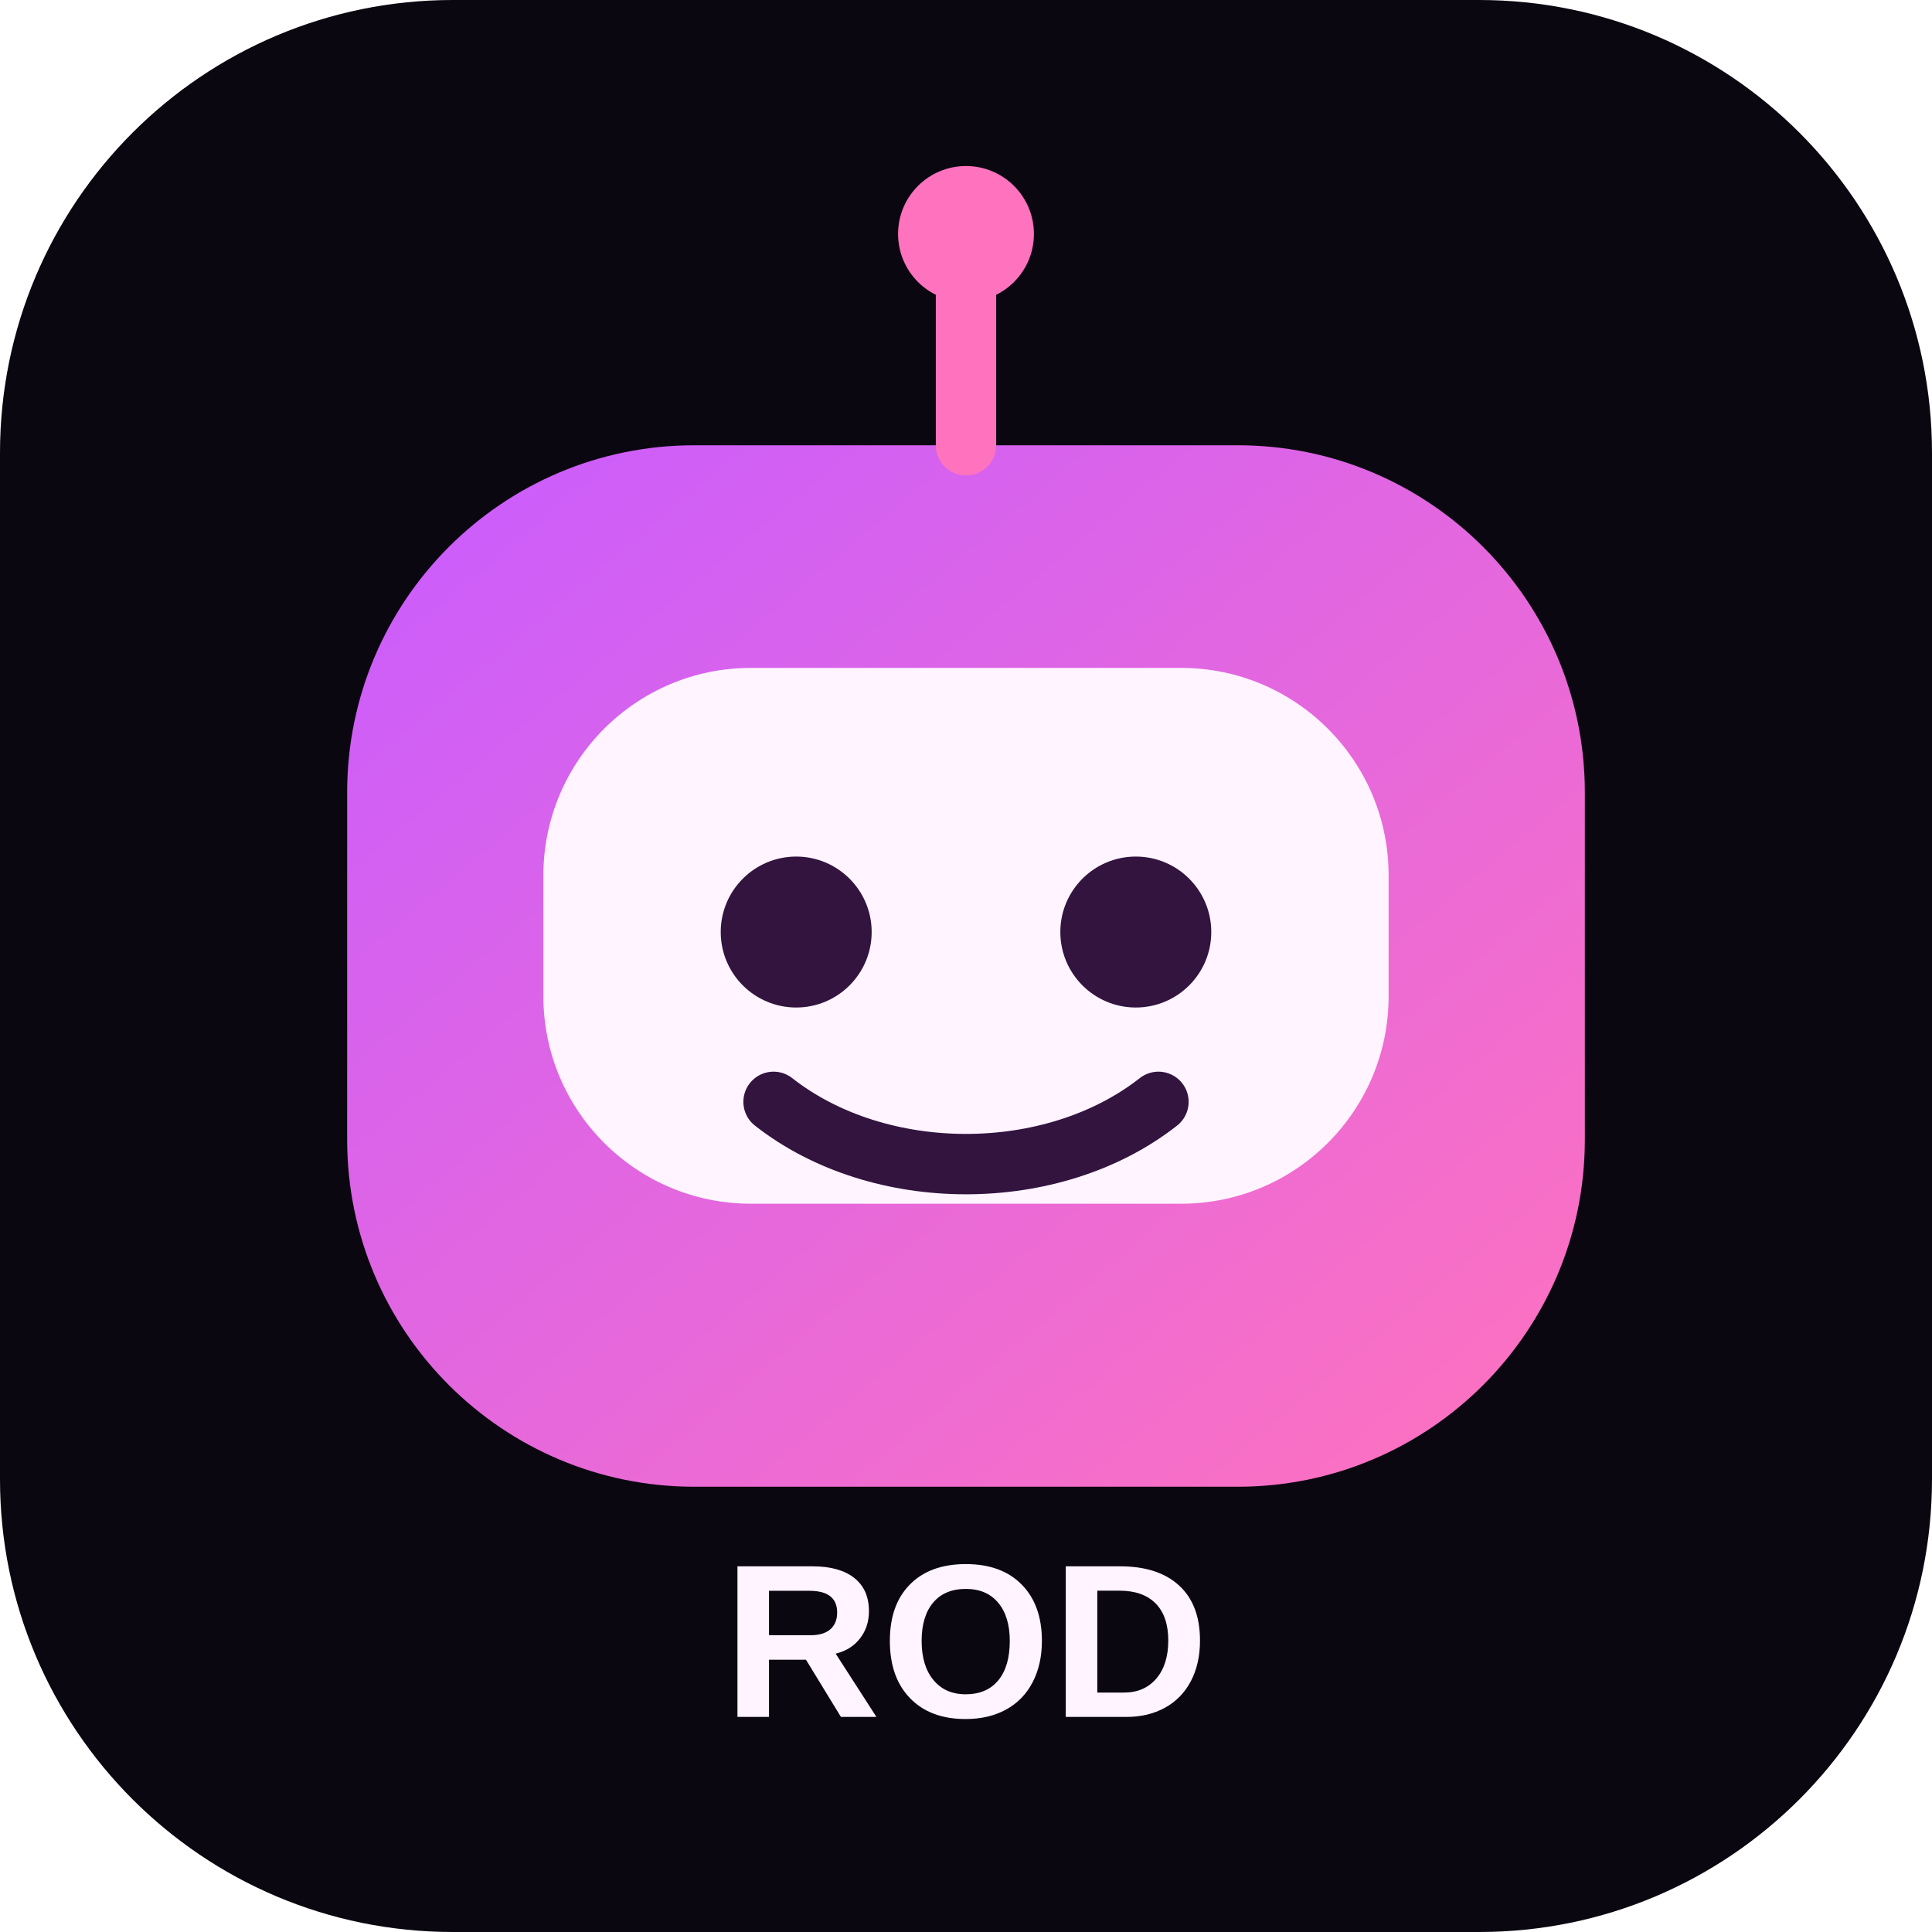
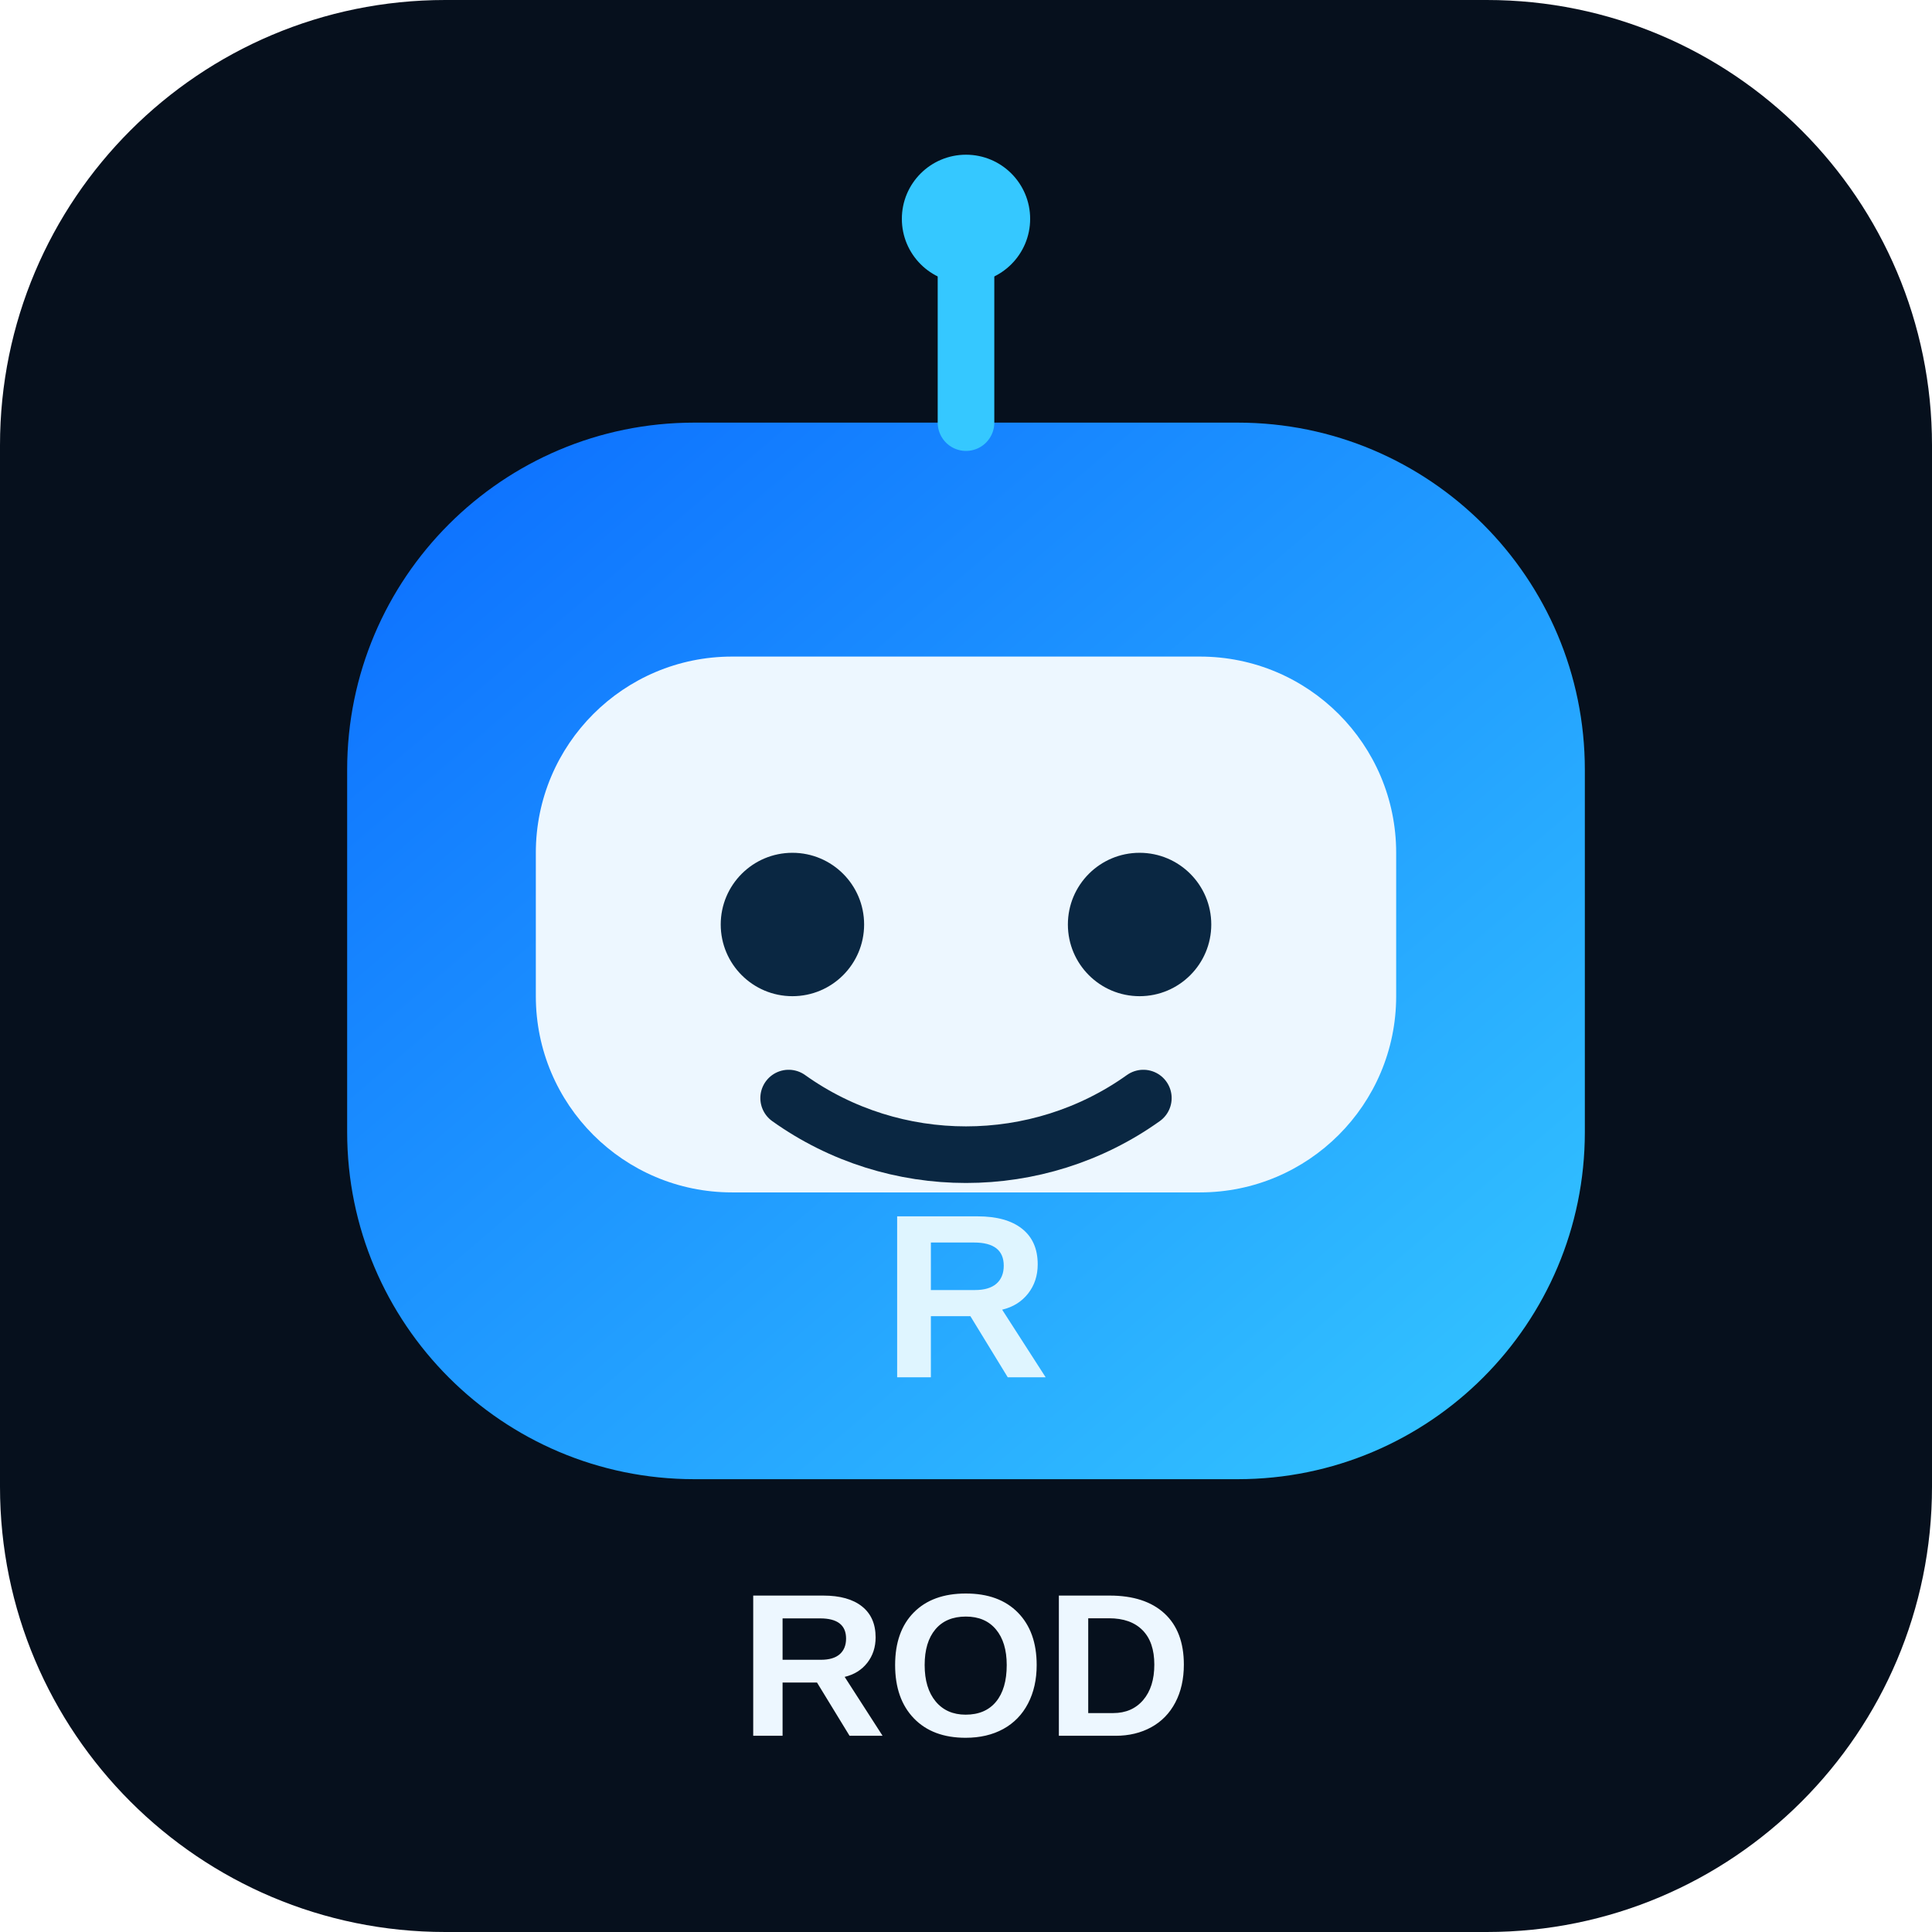
<svg xmlns="http://www.w3.org/2000/svg" viewBox="0 0 512 512">
  <defs>
    <linearGradient id="g" x1="0" y1="0" x2="1" y2="1">
-       <stop stop-color="#c85cff" />
-       <stop offset="1" stop-color="#ff72bd" />
+       <stop stop-color="#0b6cff" />
+       <stop offset="1" stop-color="#35c8ff" />
    </linearGradient>
  </defs>
-   <rect width="512" height="512" rx="120" fill="#0b0710" />
-   <rect x="92" y="118" width="328" height="276" rx="92" fill="url(#g)" />
-   <rect x="144" y="177" width="224" height="142" rx="55" fill="#fff4ff" />
-   <circle cx="211" cy="247" r="20" fill="#32143f" />
-   <circle cx="301" cy="247" r="20" fill="#32143f" />
-   <path d="M205 292c28 22 74 22 102 0" fill="none" stroke="#32143f" stroke-width="16" stroke-linecap="round" />
-   <path d="M256 118V78" stroke="#ff72bd" stroke-width="16" stroke-linecap="round" />
-   <circle cx="256" cy="62" r="18" fill="#ff72bd" />
-   <text x="256" y="455" text-anchor="middle" font-family="Arial,sans-serif" font-size="58" font-weight="700" fill="#fff4ff">ROD</text>
+   <rect width="512" height="512" rx="118" fill="#06101d" />
+   <rect x="92" y="112" width="328" height="280" rx="92" fill="url(#g)" />
+   <rect x="142" y="174" width="228" height="142" rx="52" fill="#edf7ff" />
+   <circle cx="210" cy="245" r="19" fill="#0a2742" />
+   <circle cx="302" cy="245" r="19" fill="#0a2742" />
+   <path d="M209 291c28 20 66 20 94 0" fill="none" stroke="#0a2742" stroke-width="15" stroke-linecap="round" />
+   <path d="M256 112V72" stroke="#35c8ff" stroke-width="15" stroke-linecap="round" />
+   <circle cx="256" cy="58" r="17" fill="#35c8ff" />
+   <text x="256" y="365" text-anchor="middle" font-family="Arial,sans-serif" font-size="62" font-weight="800" fill="#dff5ff">R</text>
+   <text x="256" y="460" text-anchor="middle" font-family="Arial,sans-serif" font-size="54" font-weight="800" fill="#edf7ff">ROD</text>
</svg>
